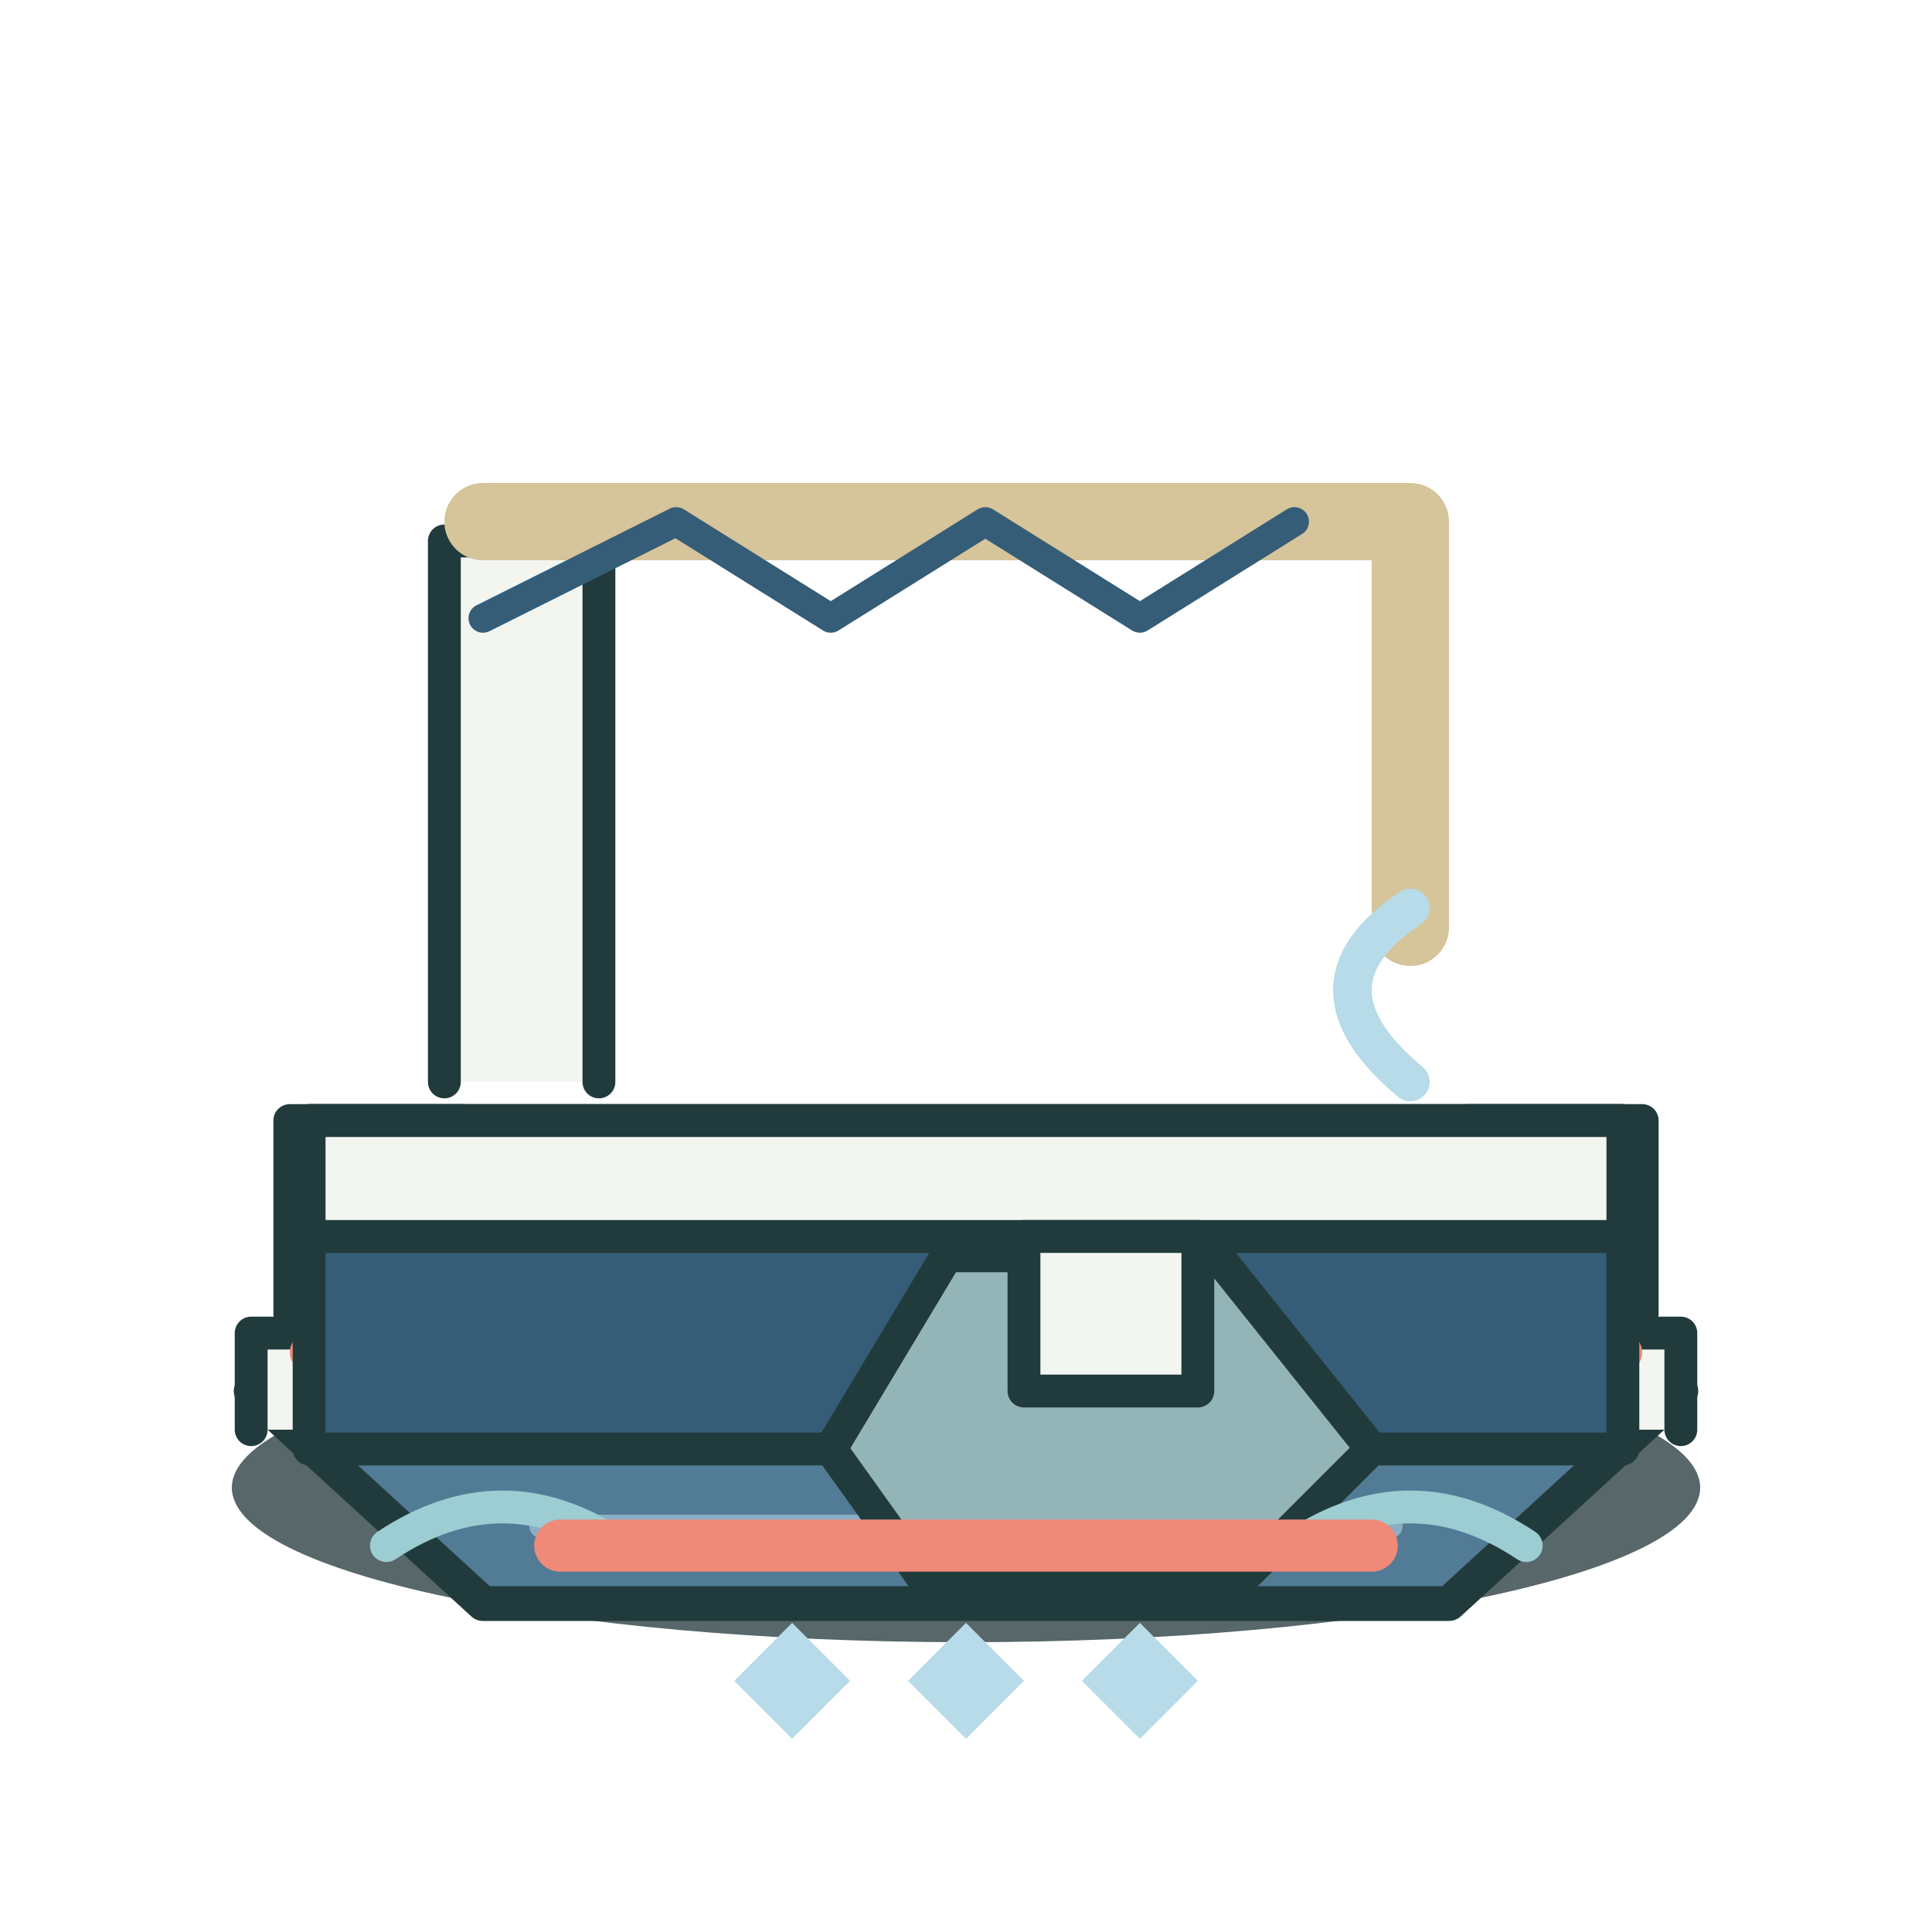
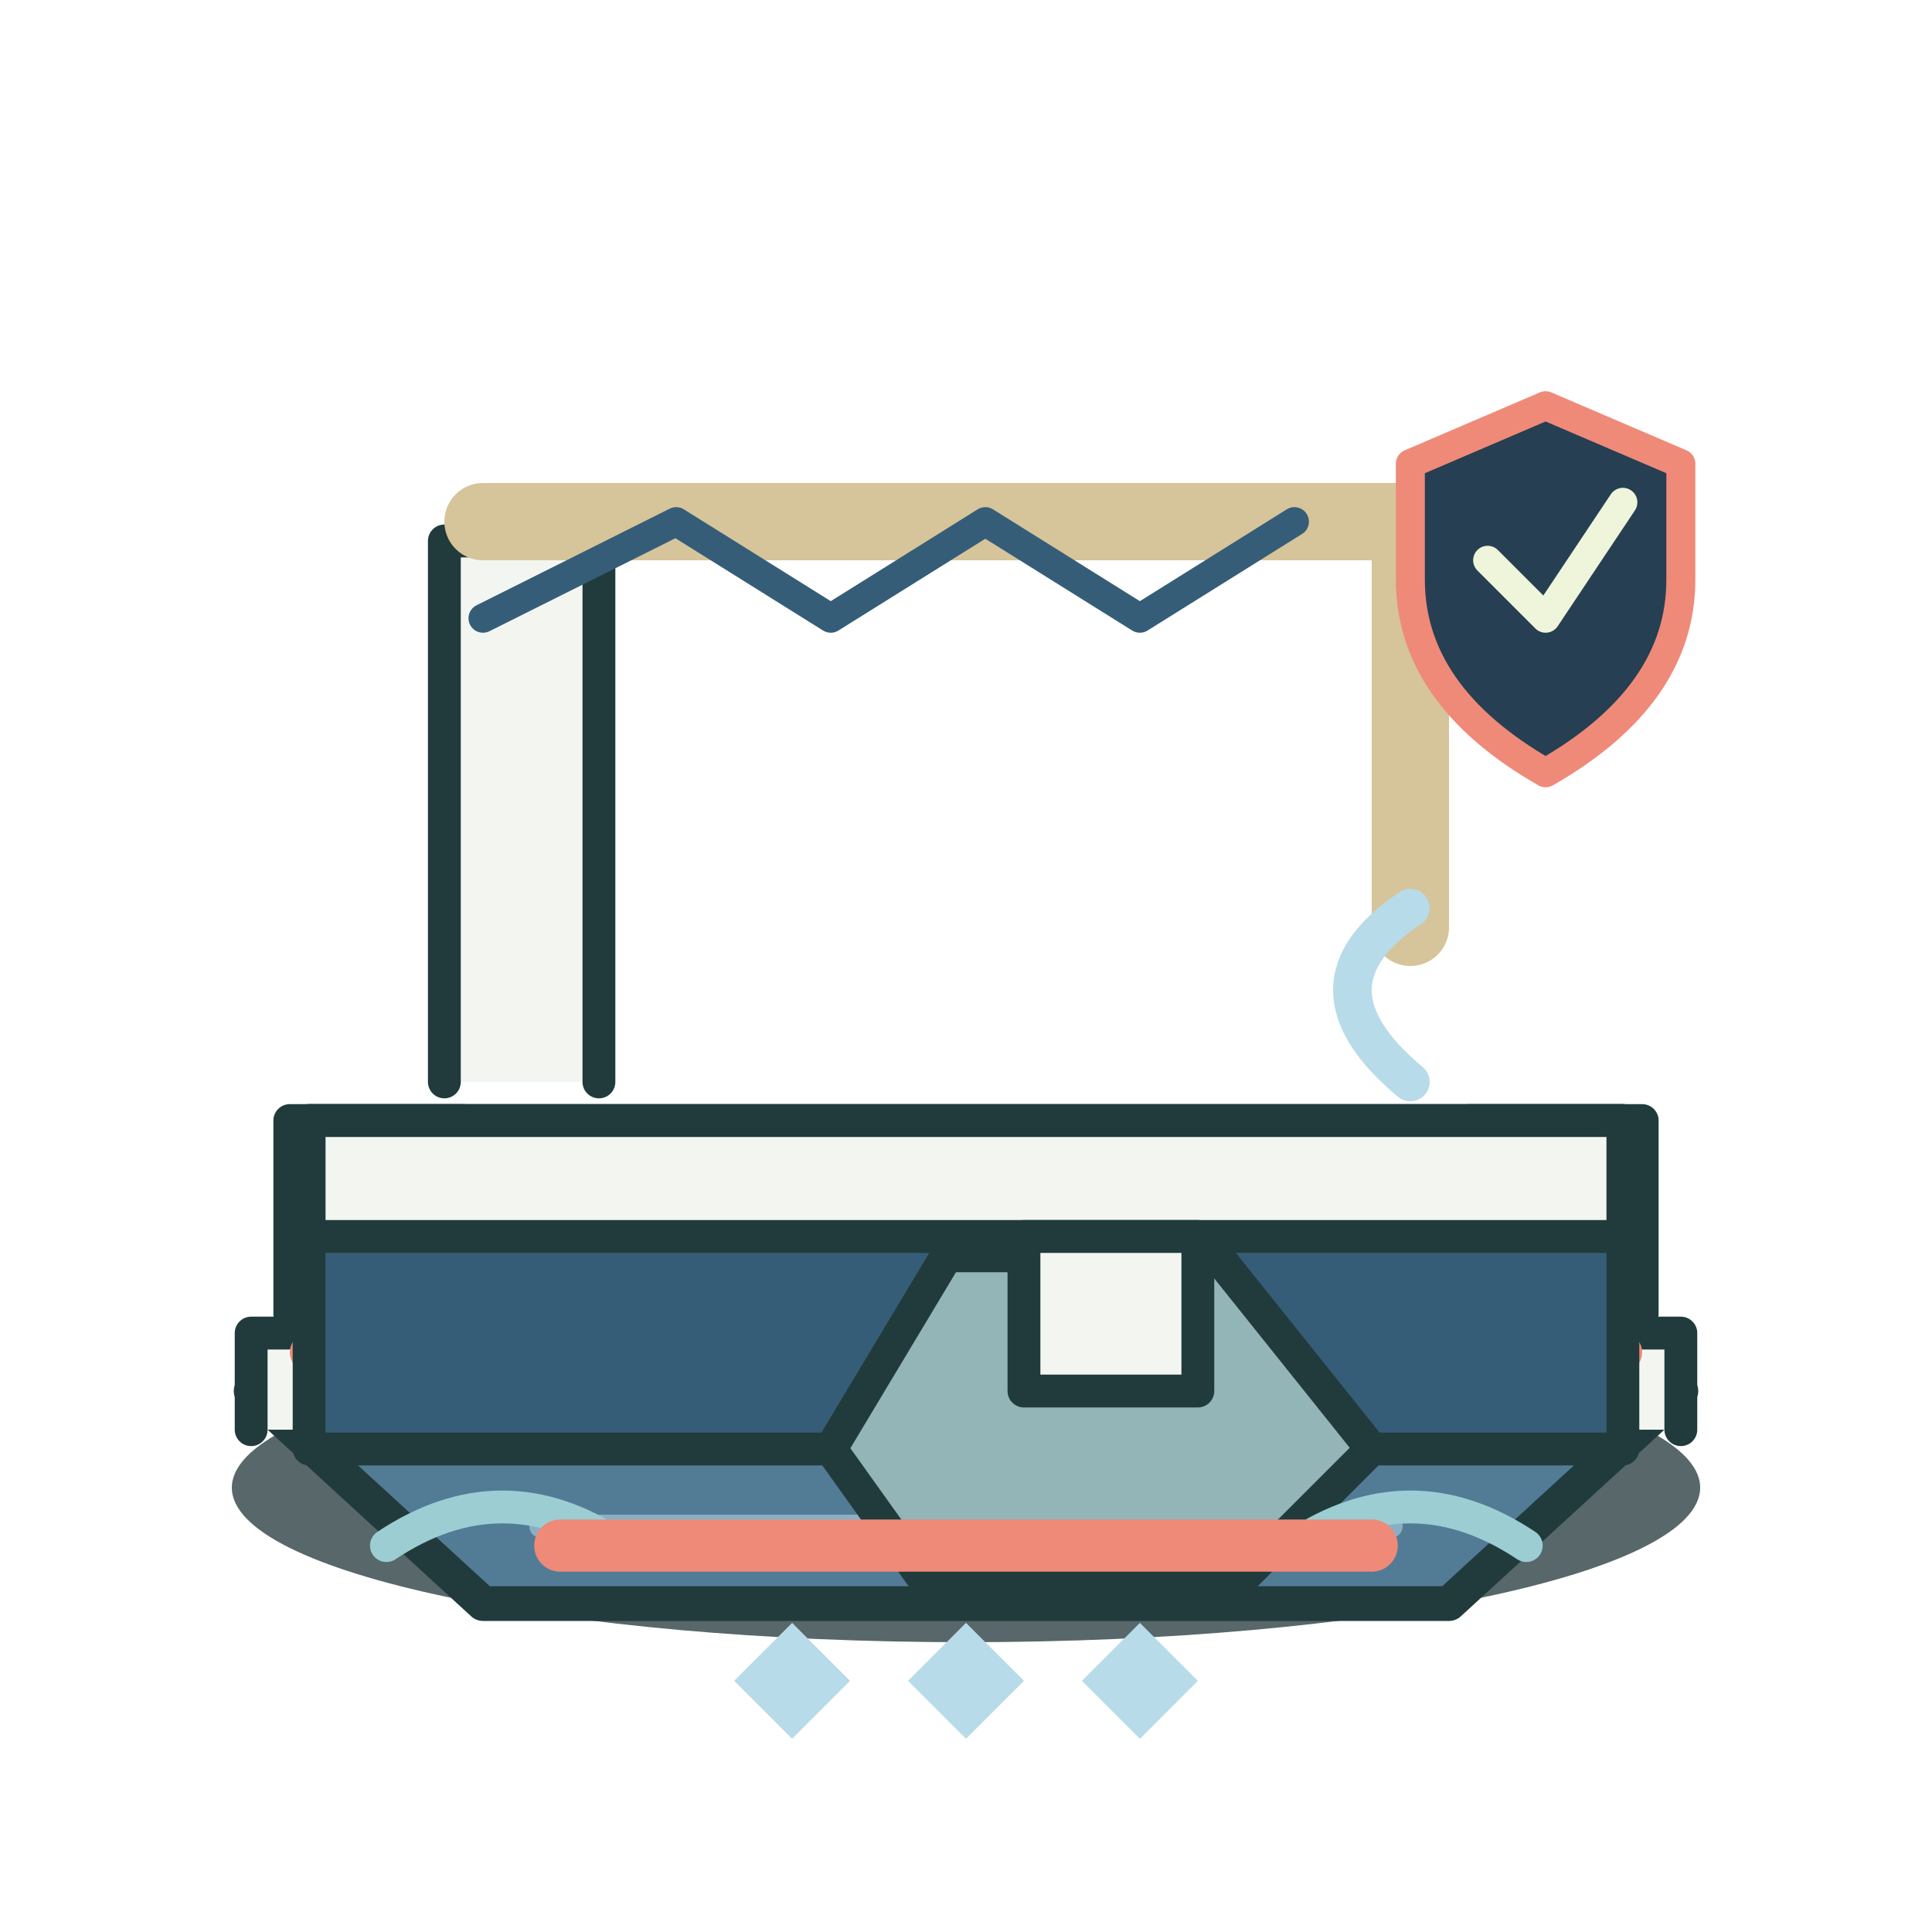
<svg xmlns="http://www.w3.org/2000/svg" viewBox="-50 -50 100 100" role="img" aria-label="军港 Lv.3">
  <g class="building-art building-port" stroke="#213b3c" stroke-width="1.7" stroke-linejoin="round" stroke-linecap="round">
    <ellipse cy="27" rx="38" ry="8" fill="#10272b" opacity=".7" stroke="none" />
    <path d="M-37 22l14-7h46l14 7-12 11h-50z" fill="#527b96" stroke="#213b3c" stroke-width="1.8" />
    <path d="M-32 24h64m-54 5h44" stroke="#b7dbe8" stroke-opacity=".55" stroke-width="1.2" />
    <path d="M-35 18V8h9v10m52 0V8h9v10" fill="#355d78" />
    <path d="M-32 11h4m28 0h4" stroke="#b7dbe8" stroke-width="2" />
    <path d="M-37 24v-5h11v5m52 0v-5h11v5" fill="#f3f6f0" />
    <path d="M-34 20h5m58 0h5" stroke="#ef8a78" stroke-width="2" />
    <path d="M-34 25V8h68v17z" fill="#355d78" />
    <path d="M-34 8h68v6h-68z" fill="#f3f6f0" />
    <path d="M-27 6v-28h8V6" fill="#f3f6f0" />
    <path d="M-25-23h48m0 0v21" fill="none" stroke="#d6c49a" stroke-width="4" />
    <path d="M-25-18l10-5 8 5 8-5 8 5 8-5" fill="none" stroke="#355d78" stroke-width="1.5" />
    <path d="M23-3q-6 4 0 9" fill="none" stroke="#b7dbe8" stroke-width="2" />
    <path d="M-7 25l6-10h14l8 10-7 7H-2z" fill="#94b5b8" />
    <path d="M3 14h9v8H3z" fill="#f3f6f0" />
    <path d="M-30 30q6-4 12 0m35 0q6-4 12 0" fill="none" stroke="#9bcdd2" stroke-width="1.7" />
    <path d="M-21 30h42" stroke="#ef8a78" stroke-width="2.7" />
    <path d="M-12 37l3-3 3 3-3 3z" fill="#b7dbe8" stroke="none" />
    <path d="M-3 37l3-3 3 3-3 3z" fill="#b7dbe8" stroke="none" />
    <path d="M6 37l3-3 3 3-3 3z" fill="#b7dbe8" stroke="none" />
+     <g class="core-shield" transform="translate(30 -22)">
+       <path d="M0-7l7 3v6q0 6-7 10-7-4-7-10v-6z" fill="#263f52" stroke="#ef8a78" stroke-width="1.5" />
+       <path d="M-3 1l3 3 4-6" fill="none" stroke="#eef5db" stroke-width="1.5" />
+     </g>
  </g>
</svg>
